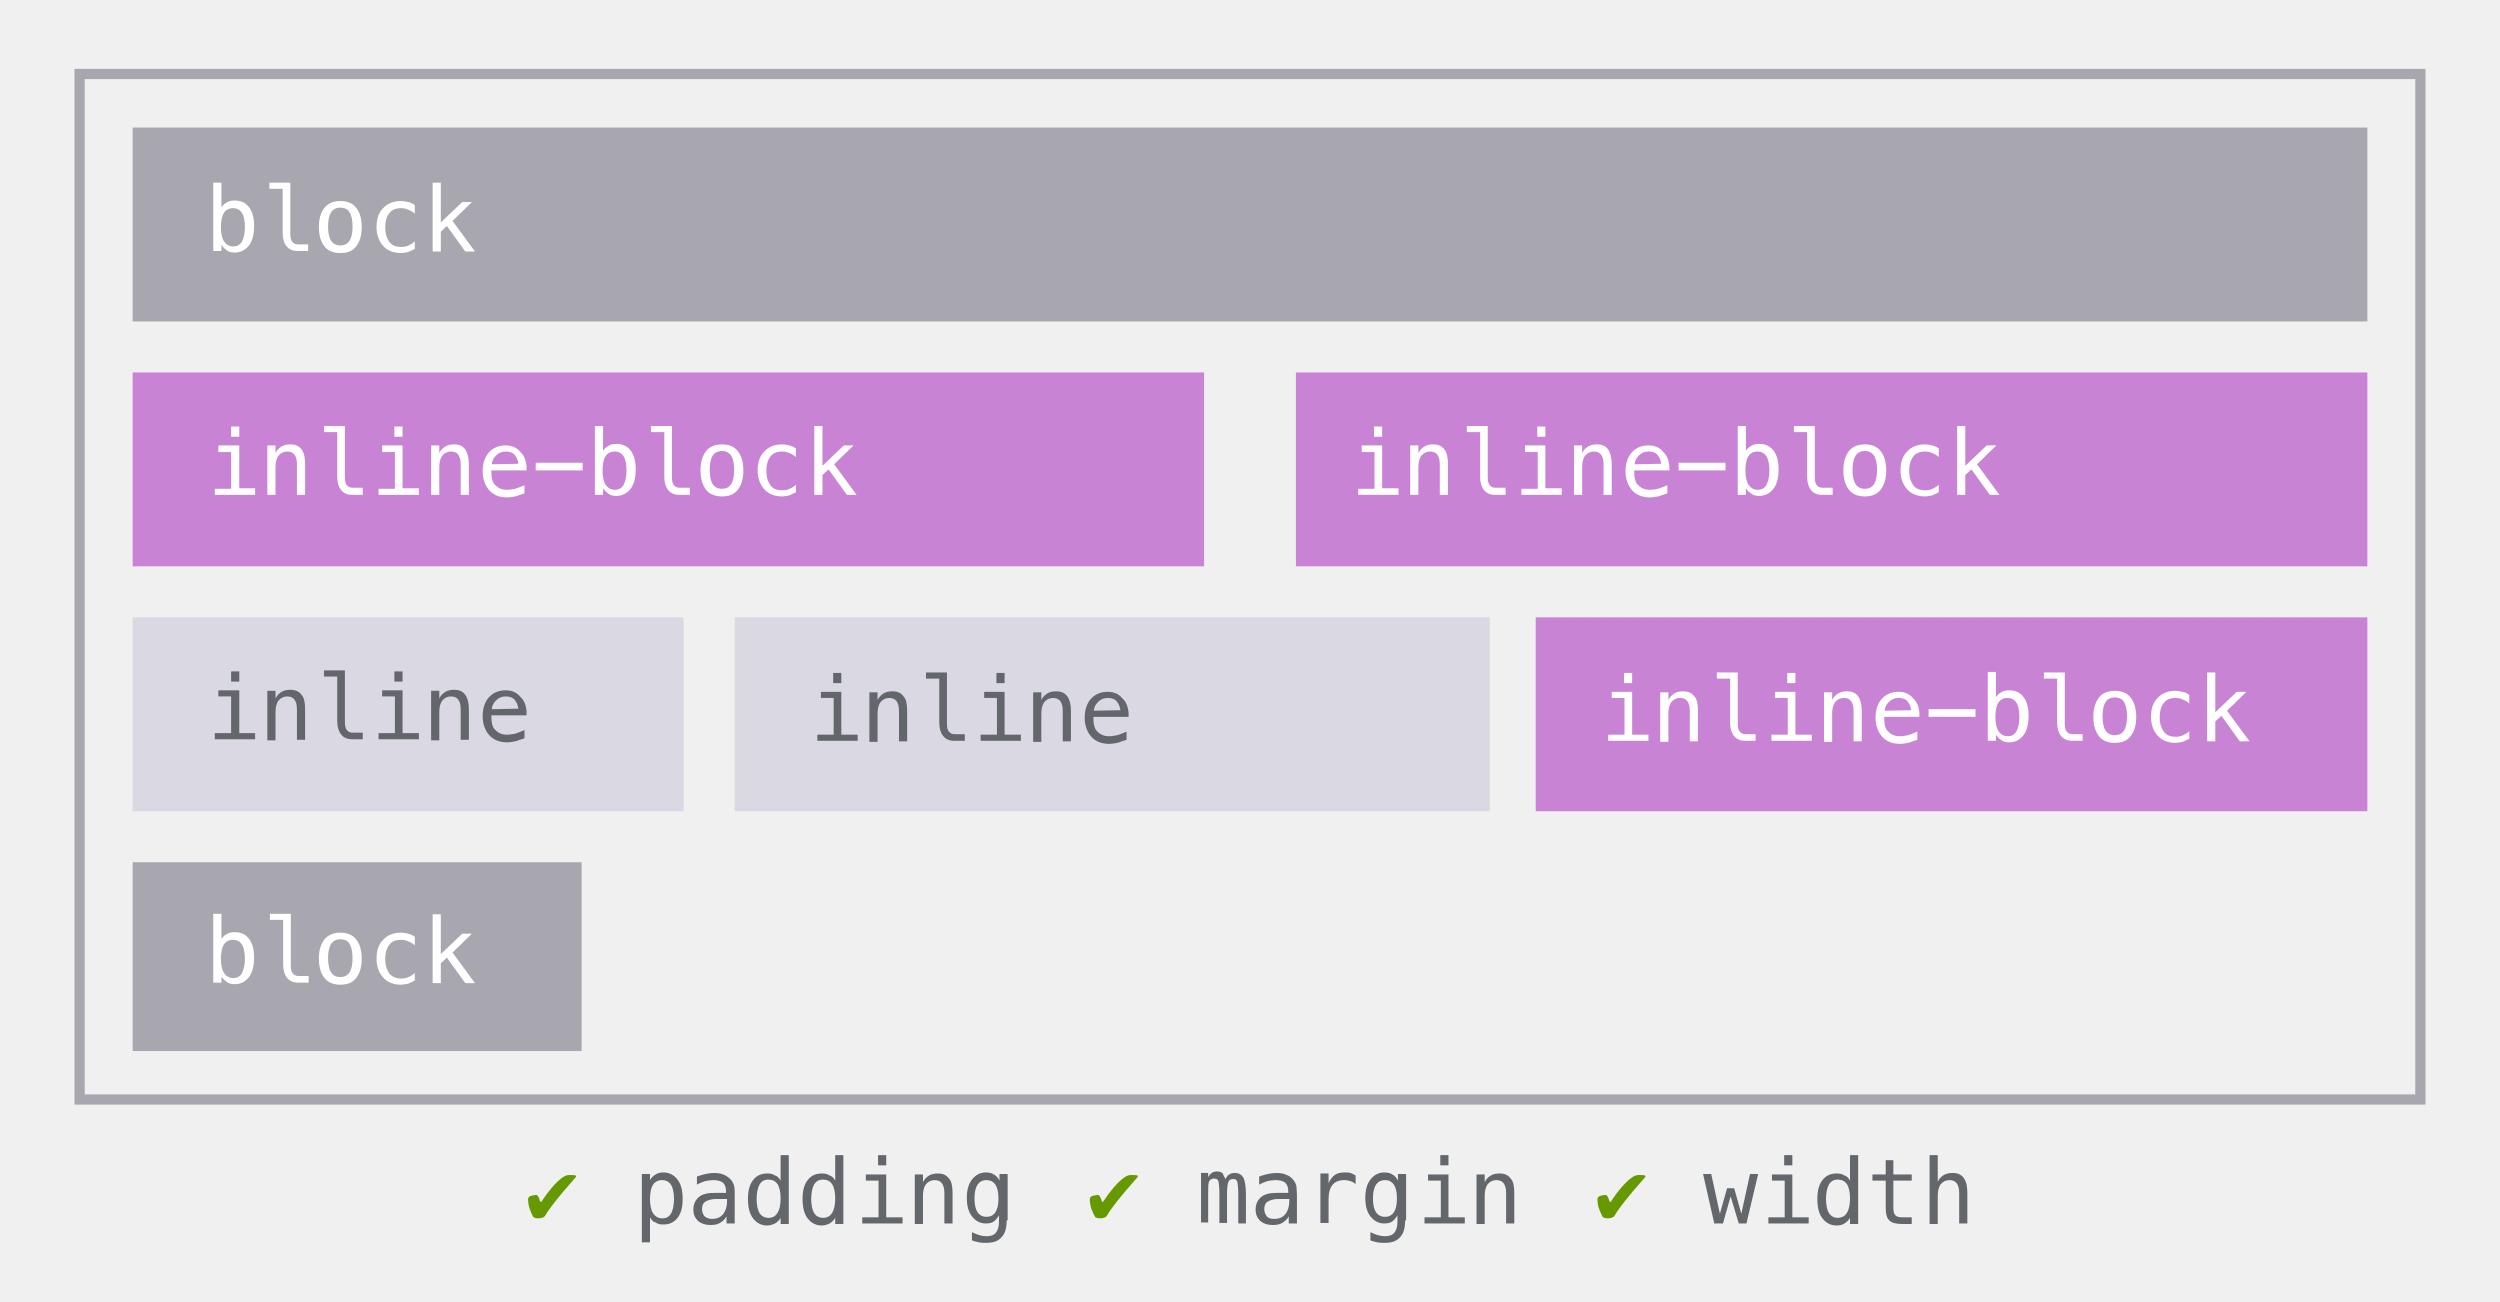
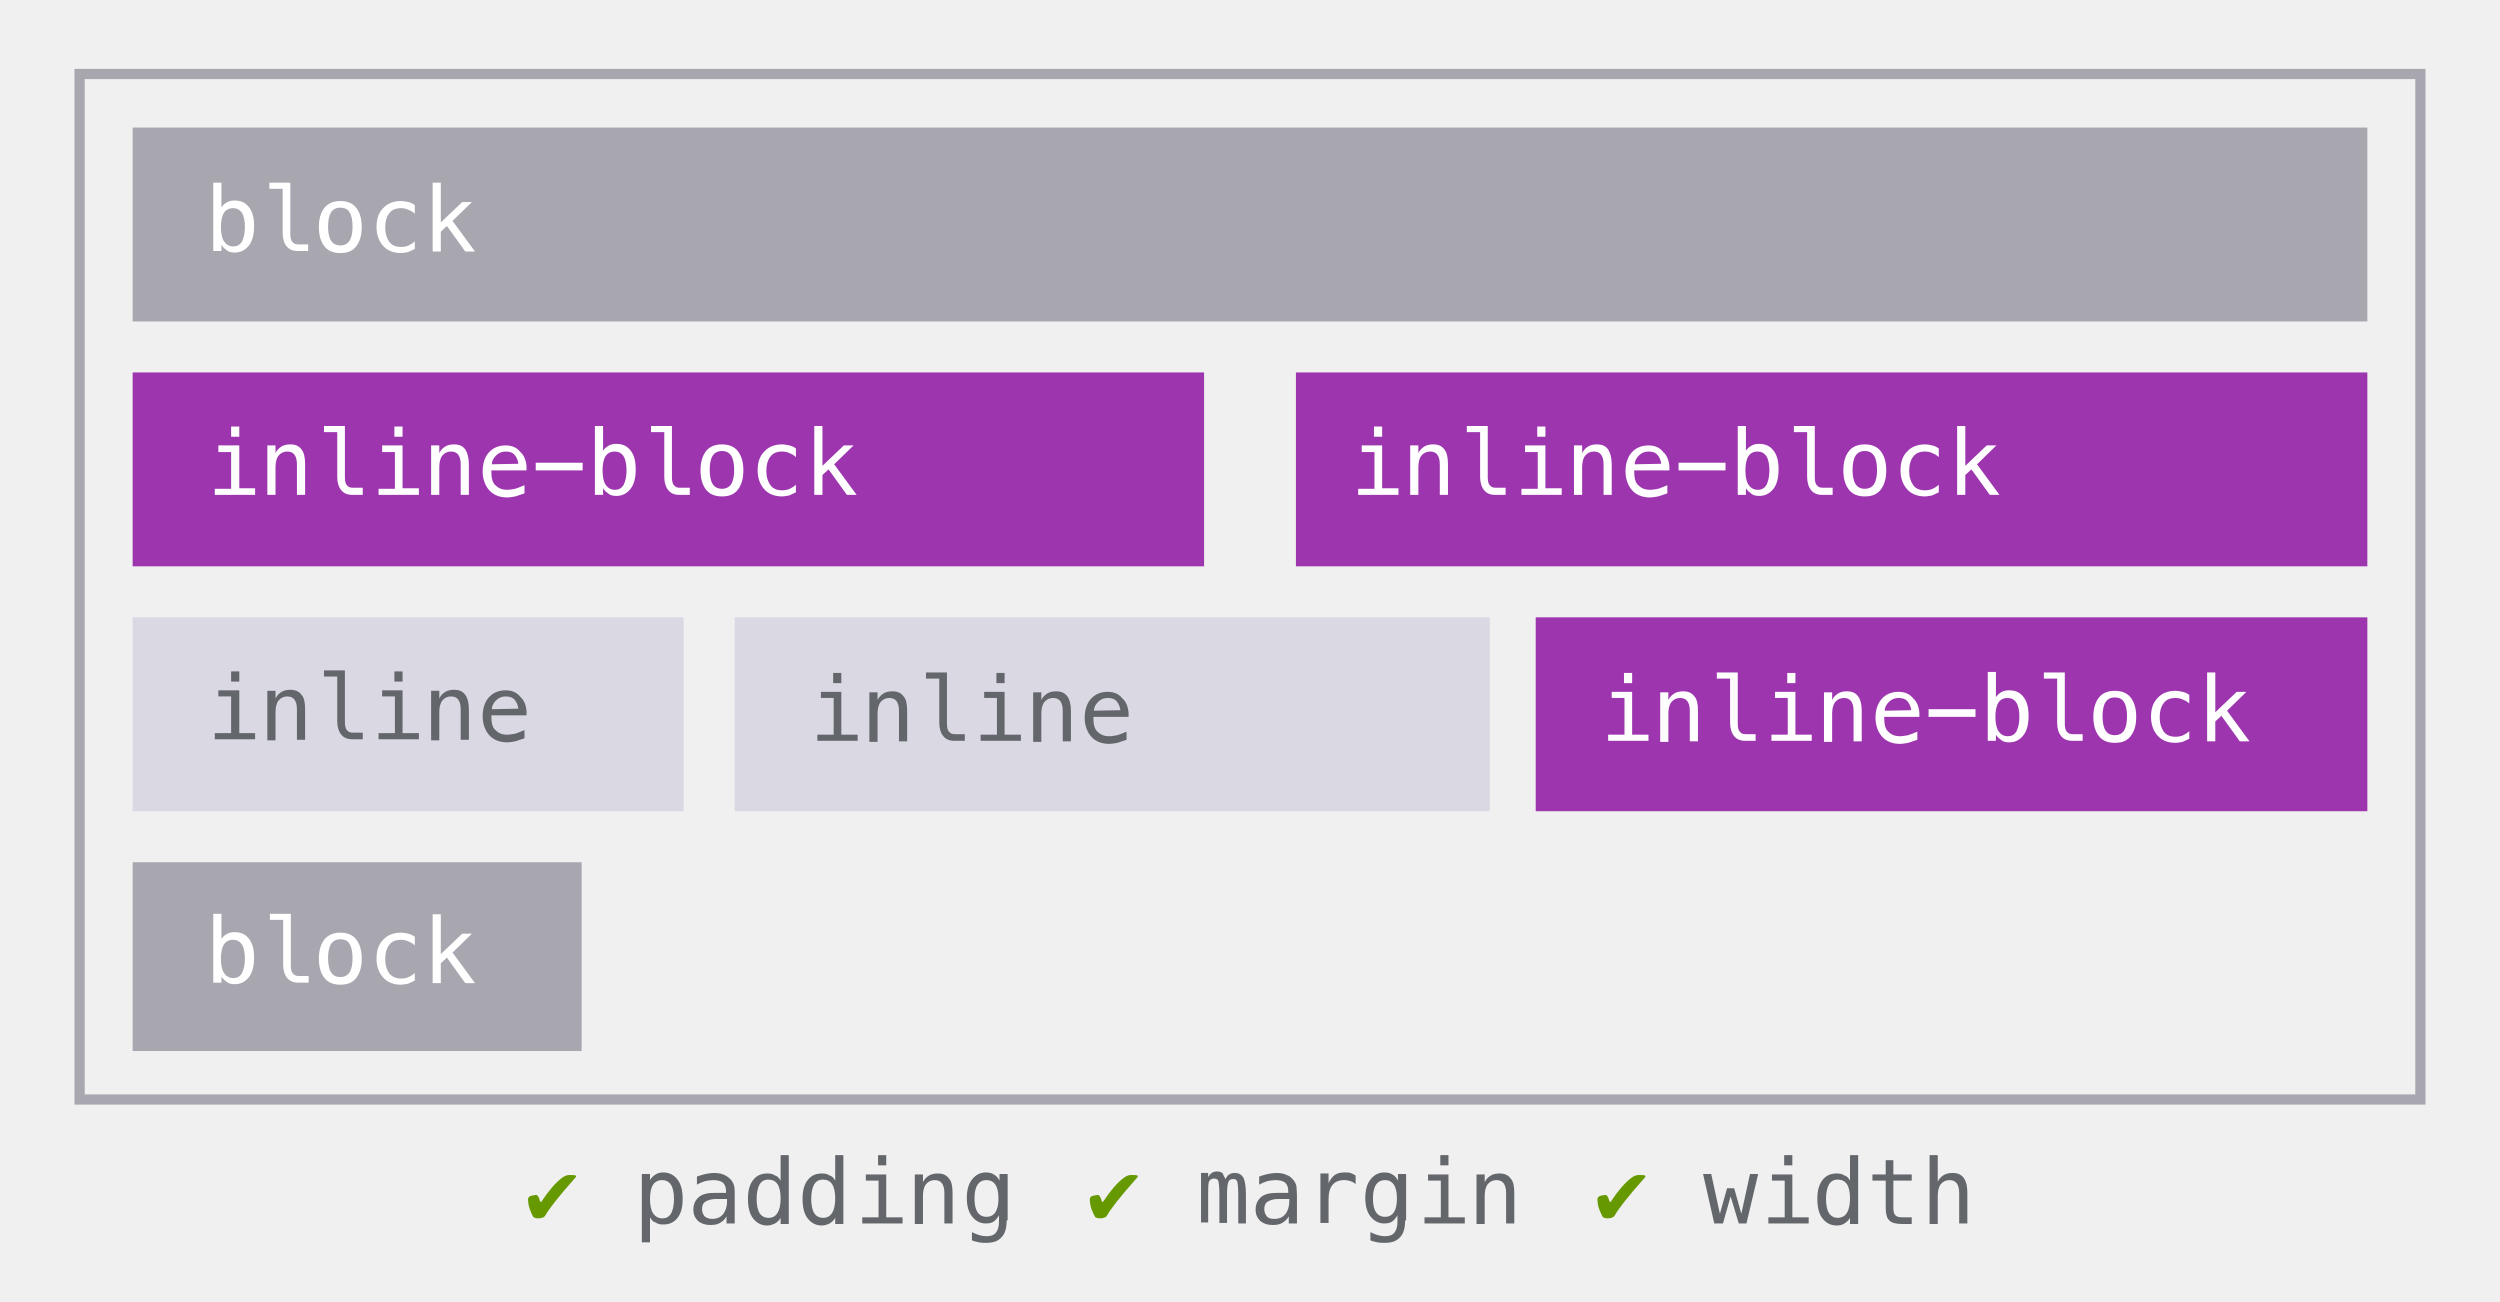
<svg xmlns="http://www.w3.org/2000/svg" width="490" height="255" viewBox="0 0 490 255">
-   <style type="text/css">.st0{fill:none;stroke:#A8A6AF;stroke-width:2;stroke-miterlimit:10;} .st1{fill:#9D35AF;} .st2{fill:#FFFFFF;} .st3{fill:#669900;} .st4{fill:#63666A;} .st5{fill:#FF3333;} .st6{fill:#672373;} .st7{fill:#D9D8E3;} .st8{fill:#A8A6AF;} .st9{fill:#C883D4;}</style>
+   <style type="text/css">.st0{fill:none;stroke:#A8A6AF;stroke-width:2;stroke-miterlimit:10;} .st1{fill:#C883D4;} .st2{fill:#FFFFFF;} .st3{fill:#669900;} .st4{fill:#63666A;} .st5{fill:#FF3333;} .st6{fill:#672373;} .st7{fill:#D9D8E3;} .st8{fill:#A8A6AF;} .st9{fill:#9D35AF;}</style>
  <path class="st3" d="M105.1 234.2c.2 0 .3.2.5.5.2.6.3.9.4.9.1 0 .1-.1.2-.2 1.4-2.1 2.7-3.6 3.9-4.5.5-.4 1-.6 1.5-.6.6 0 1 0 1.2.1.1 0 .1.1.1.2s-.1.2-.2.3c-3.3 3.7-5.2 6.2-5.8 7.3-.2.4-.7.6-1.5.6-.3 0-.5-.1-.8-.2-.1-.1-.3-.4-.6-1.2-.4-.9-.5-1.7-.5-2.4 0-.2.2-.5.5-.6.5-.1.9-.2 1.1-.2z" />
  <path class="st4" d="M127.4 238.6v4.9h-1.6v-13.4h1.6v1.2c.3-.5.6-.8 1.1-1.1.4-.3 1-.4 1.5-.4 1.2 0 2.1.5 2.8 1.4s1 2.2 1 3.8c0 1.6-.3 2.8-1 3.7s-1.6 1.3-2.8 1.3c-.6 0-1.1-.1-1.5-.4-.5-.1-.8-.5-1.1-1zm4.7-3.6c0-1.2-.2-2.2-.6-2.8-.4-.6-1-.9-1.7-.9-.8 0-1.4.3-1.8.9s-.6 1.6-.6 2.8c0 1.2.2 2.2.6 2.8.4.6 1 1 1.8 1s1.3-.3 1.7-.9c.4-.7.6-1.7.6-2.9zM144 234.3v5.5h-1.6v-1.4c-.3.6-.8 1-1.3 1.3-.5.3-1.1.4-1.9.4-1 0-1.8-.3-2.4-.8-.6-.6-.9-1.3-.9-2.2 0-1.1.4-1.9 1.1-2.5.7-.6 1.8-.8 3.2-.8h2.1v-.3c0-.8-.2-1.3-.6-1.7-.4-.3-1-.5-1.9-.5-.5 0-1.1.1-1.6.2-.6.2-1.1.4-1.6.7v-1.6c.6-.2 1.2-.4 1.7-.5.5-.1 1.1-.2 1.6-.2.8 0 1.5.1 2.1.4s1 .6 1.4 1.1c.2.3.4.6.5 1.1.1.3.1 1 .1 1.8zm-3.1.7h-.5c-.9 0-1.6.2-2.1.5s-.7.8-.7 1.5c0 .6.2 1 .5 1.4.4.3.8.5 1.5.5.9 0 1.6-.3 2.1-.9s.8-1.5.8-2.5v-.5h-1.6zM153 231.4v-5h1.6v13.5h-1.6v-1.2c-.3.5-.6.8-1.1 1.1-.4.2-1 .4-1.5.4-1.2 0-2.1-.5-2.8-1.4s-1-2.2-1-3.8c0-1.6.3-2.8 1-3.7.7-.9 1.6-1.3 2.8-1.3.6 0 1.1.1 1.5.4.5.1.8.5 1.1 1zm-4.7 3.6c0 1.2.2 2.2.6 2.8.4.6 1 .9 1.7.9.8 0 1.4-.3 1.8-1 .4-.6.6-1.6.6-2.8 0-1.2-.2-2.2-.6-2.8s-1-.9-1.8-.9-1.3.3-1.7.9c-.4.7-.6 1.7-.6 2.9zM163.7 231.4v-5h1.6v13.5h-1.6v-1.2c-.3.5-.6.8-1.1 1.1-.4.2-1 .4-1.5.4-1.2 0-2.1-.5-2.8-1.4s-1-2.2-1-3.8c0-1.6.3-2.8 1-3.7.7-.9 1.6-1.3 2.8-1.3.6 0 1.1.1 1.5.4.5.1.8.5 1.1 1zm-4.7 3.6c0 1.2.2 2.2.6 2.8.4.6 1 .9 1.7.9.8 0 1.4-.3 1.8-1 .4-.6.6-1.6.6-2.8 0-1.2-.2-2.2-.6-2.8s-1-.9-1.8-.9-1.3.3-1.7.9c-.4.7-.6 1.7-.6 2.9zM169.6 230.2h4.1v8.4h3.2v1.2h-7.9v-1.2h3.2v-7.2h-2.5v-1.2zm2.5-3.8h1.6v2h-1.6v-2zM186.7 233.8v6h-1.6v-6c0-.9-.2-1.5-.5-1.9s-.8-.6-1.4-.6c-.7 0-1.3.3-1.7.8-.4.5-.6 1.3-.6 2.3v5.5h-1.6v-9.7h1.6v1.5c.3-.6.7-1 1.2-1.3.5-.3 1.1-.4 1.7-.4 1 0 1.7.3 2.2 1 .5.5.7 1.5.7 2.8zM197.3 239.2c0 1.5-.3 2.6-1 3.3-.7.8-1.7 1.1-3 1.1-.4 0-.9 0-1.4-.1s-1-.2-1.4-.4v-1.6c.6.3 1.1.5 1.5.6s.9.2 1.3.2c.9 0 1.5-.2 1.9-.7.4-.5.6-1.2.6-2.2v-1.2c-.3.5-.6.9-1 1.2s-1 .4-1.6.4c-1.1 0-2-.5-2.7-1.4-.7-.9-1-2.1-1-3.6s.3-2.7 1-3.6 1.6-1.4 2.7-1.4c.6 0 1.2.1 1.6.4.4.2.8.6 1.1 1.2v-1.3h1.6v9.1zm-1.6-4.3c0-1.2-.2-2.1-.6-2.7-.4-.6-1-.9-1.7-.9-.8 0-1.4.3-1.8.9-.4.6-.6 1.5-.6 2.7s.2 2.1.6 2.7c.4.6 1 .9 1.8.9.7 0 1.3-.3 1.7-.9.4-.6.6-1.5.6-2.7z" />
  <path class="st3" d="M215.2 234.2c.2 0 .3.2.5.5.2.6.3.9.4.9.1 0 .1-.1.2-.2 1.4-2.1 2.7-3.6 3.9-4.5.5-.4 1-.6 1.5-.6.6 0 1 0 1.2.1.1 0 .1.1.1.2s-.1.2-.2.3c-3.3 3.7-5.2 6.2-5.8 7.3-.2.4-.7.6-1.5.6-.3 0-.5-.1-.8-.2-.1-.1-.3-.5-.6-1.2-.4-.9-.5-1.7-.5-2.4 0-.2.2-.5.5-.6.5-.1.9-.2 1.1-.2z" />
  <path class="st4" d="M240.2 231.1c.2-.4.4-.7.7-.9s.7-.3 1.1-.3c.8 0 1.3.3 1.7.9.3.6.5 1.7.5 3.4v5.6h-1.5v-5.6c0-1.4-.1-2.2-.2-2.6s-.4-.5-.8-.5c-.5 0-.8.2-.9.5-.2.4-.3 1.2-.3 2.5v5.6h-1.5v-5.6c0-1.4-.1-2.2-.2-2.6s-.5-.5-.9-.5-.7.2-.9.5c-.2.4-.2 1.2-.2 2.5v5.6h-1.4v-9.7h1.4v.8c.2-.3.4-.6.7-.8.3-.2.6-.3 1-.3s.8.1 1.1.3c.2.5.4.8.6 1.2zM254.2 234.3v5.5h-1.6v-1.4c-.3.6-.8 1-1.3 1.3-.5.3-1.1.4-1.9.4-1 0-1.8-.3-2.4-.8-.6-.6-.9-1.3-.9-2.2 0-1.1.4-1.9 1.1-2.5.7-.6 1.8-.8 3.2-.8h2.1v-.3c0-.8-.2-1.3-.6-1.7-.4-.3-1-.5-1.9-.5-.5 0-1.1.1-1.6.2-.6.2-1.1.4-1.6.7v-1.6c.6-.2 1.2-.4 1.7-.5s1.1-.2 1.6-.2c.8 0 1.5.1 2.1.4.6.2 1 .6 1.4 1.1.2.3.4.6.5 1.1 0 .3.1 1 .1 1.8zm-3.1.7h-.5c-.9 0-1.6.2-2.1.5s-.7.8-.7 1.5c0 .6.2 1 .5 1.4s.8.5 1.5.5c.9 0 1.6-.3 2.1-.9.5-.6.8-1.5.8-2.5v-.5h-1.6zM265.7 232.1c-.3-.3-.7-.5-1-.6-.4-.1-.7-.2-1.2-.2-1 0-1.8.3-2.3.9s-.8 1.5-.8 2.7v4.8h-1.6v-9.7h1.6v1.9c.3-.7.7-1.2 1.2-1.6.6-.4 1.2-.5 2-.5.4 0 .8 0 1.1.1.3.1.7.3 1 .5v1.7zM275.4 239.2c0 1.5-.3 2.6-1 3.3-.7.8-1.7 1.1-3 1.1-.4 0-.9 0-1.4-.1-.5-.1-1-.2-1.4-.4v-1.6c.6.3 1.1.5 1.5.6s.9.2 1.3.2c.9 0 1.5-.2 1.9-.7s.6-1.2.6-2.2v-1.2c-.3.5-.6.9-1 1.2-.4.3-1 .4-1.6.4-1.1 0-2-.5-2.7-1.4-.7-.9-1-2.1-1-3.6s.3-2.7 1-3.6c.7-.9 1.6-1.4 2.7-1.4.6 0 1.2.1 1.6.4.4.2.8.6 1.1 1.2v-1.3h1.6v9.1zm-1.6-4.3c0-1.2-.2-2.1-.6-2.7-.4-.6-1-.9-1.7-.9-.8 0-1.4.3-1.8.9-.4.6-.6 1.5-.6 2.7s.2 2.1.6 2.7c.4.6 1 .9 1.8.9.7 0 1.3-.3 1.7-.9.4-.6.6-1.5.6-2.7zM279.8 230.2h4.1v8.4h3.2v1.2h-7.9v-1.2h3.2v-7.2h-2.5v-1.2zm2.5-3.8h1.6v2h-1.6v-2zM296.8 233.8v6h-1.6v-6c0-.9-.2-1.5-.5-1.9-.3-.4-.8-.6-1.4-.6-.7 0-1.3.3-1.7.8s-.6 1.3-.6 2.3v5.5h-1.6v-9.7h1.6v1.5c.3-.6.7-1 1.2-1.3.5-.3 1.1-.4 1.7-.4 1 0 1.7.3 2.2 1 .5.5.7 1.5.7 2.8z" />
  <path class="st3" d="M314.7 234.2c.2 0 .3.2.5.5.2.6.3.9.4.9.1 0 .1-.1.2-.2 1.4-2.1 2.7-3.6 3.9-4.5.5-.4 1-.6 1.5-.6.6 0 1 0 1.2.1.1 0 .1.1.1.2s-.1.2-.2.3c-3.3 3.7-5.2 6.2-5.8 7.3-.2.4-.7.6-1.5.6-.3 0-.5-.1-.8-.2-.1-.1-.3-.5-.6-1.2-.4-.9-.5-1.7-.5-2.4 0-.2.2-.5.5-.6.5-.1.8-.2 1.1-.2z" />
  <path class="st4" d="M333.8 230.1h1.6l1.7 7.8 1.4-5h1.4l1.4 5 1.7-7.8h1.6l-2.3 9.7h-1.5l-1.6-5.3-1.5 5.3h-1.7l-2.2-9.7zM347.2 230.2h4.1v8.4h3.2v1.2h-7.9v-1.2h3.2v-7.2h-2.5v-1.2zm2.5-3.8h1.6v2h-1.6v-2zM362.6 231.4v-5h1.6v13.5h-1.6v-1.2c-.3.5-.6.8-1.1 1.1-.4.3-1 .4-1.5.4-1.2 0-2.1-.5-2.8-1.4-.7-.9-1-2.2-1-3.8 0-1.6.3-2.8 1-3.7.7-.9 1.6-1.3 2.8-1.3.6 0 1.1.1 1.5.4.5.1.8.5 1.1 1zm-4.7 3.6c0 1.2.2 2.2.6 2.8.4.6 1 .9 1.7.9s1.4-.3 1.8-1c.4-.6.6-1.6.6-2.8 0-1.2-.2-2.2-.6-2.8s-1-.9-1.8-.9-1.3.3-1.7.9c-.4.7-.6 1.7-.6 2.9zM371.1 227.4v2.8h3.6v1.2h-3.6v5.3c0 .7.1 1.2.4 1.5s.7.4 1.4.4h1.8v1.3h-1.9c-1.2 0-2-.2-2.5-.7-.5-.5-.7-1.3-.7-2.5v-5.3h-2.6v-1.2h2.6v-2.8h1.5zM385.6 233.8v6h-1.6v-6c0-.9-.2-1.5-.5-1.9-.3-.4-.8-.6-1.4-.6-.7 0-1.3.3-1.7.8s-.6 1.3-.6 2.3v5.5h-1.6v-13.5h1.6v5.2c.3-.6.7-1 1.2-1.3s1.1-.4 1.7-.4c1 0 1.7.3 2.2 1s.7 1.6.7 2.9z" />
  <path class="st0" d="M15.6 14.5h458.8v201h-458.8z" />
  <path class="st8" d="M26 25h438v38h-438z" />
  <path class="st2" d="M43.3 40.8c.3-.5.6-.8 1.1-1.1s1-.4 1.6-.4c1.2 0 2.1.4 2.8 1.3.7.9 1 2.1 1 3.7s-.3 2.9-1 3.8c-.7.9-1.6 1.4-2.8 1.4-.6 0-1.1-.1-1.5-.4s-.8-.6-1.1-1.1v1.2h-1.6v-13.4h1.6v5zm4.7 3.7c0-1.2-.2-2.2-.6-2.8-.4-.6-1-.9-1.7-.9-.8 0-1.4.3-1.8.9s-.6 1.6-.6 2.8c0 1.2.2 2.2.6 2.8.4.6 1 1 1.8 1s1.3-.3 1.7-.9c.4-.8.6-1.7.6-2.9zM56.9 45.8c0 .7.1 1.3.4 1.6.3.4.7.5 1.2.5h1.9v1.3h-2c-1 0-1.7-.3-2.2-.9-.5-.6-.8-1.5-.8-2.6v-8.7h-2.6v-1.2h4.1v10zM66.7 39.4c1.3 0 2.4.4 3.1 1.3.7.9 1.1 2.1 1.1 3.8 0 1.7-.4 2.9-1.1 3.8-.7.9-1.7 1.3-3.1 1.3-1.3 0-2.4-.4-3.1-1.3-.7-.9-1.1-2.1-1.1-3.8 0-1.7.4-2.9 1.1-3.8.8-.9 1.8-1.3 3.1-1.3zm0 1.3c-.8 0-1.4.3-1.8.9-.4.6-.6 1.6-.6 2.8 0 1.2.2 2.2.6 2.8.4.6 1 .9 1.8.9s1.4-.3 1.8-.9c.4-.6.6-1.6.6-2.8 0-1.2-.2-2.2-.6-2.8-.3-.6-1-.9-1.8-.9zM81.3 48.8l-1.3.6s-.9.2-1.4.2c-1.5 0-2.7-.5-3.5-1.4-.8-.9-1.3-2.1-1.3-3.7s.4-2.8 1.3-3.7c.8-.9 2-1.4 3.5-1.4.5 0 .9.1 1.4.2s.9.3 1.3.6v1.7c-.4-.4-.8-.6-1.3-.8-.4-.2-.9-.3-1.4-.3-1 0-1.8.3-2.3 1-.5.6-.8 1.6-.8 2.8 0 1.2.3 2.1.8 2.8s1.3 1 2.3 1c.6 0 1.1-.1 1.5-.3.4-.2.8-.4 1.2-.8v1.5zM84.8 35.8h1.6v7.8l4.2-4h1.9l-3.8 3.7 4.4 6h-1.9l-3.6-5-1.2 1.1v3.9h-1.6v-13.5z" />
  <path class="st7" d="M144 121h148v38h-148z" />
  <path class="st4" d="M160.8 135.6h4.1v8.4h3.2v1.2h-7.9v-1.2h3.2v-7.2h-2.5v-1.2zm2.5-3.7h1.6v2h-1.6v-2zM177.8 139.3v6h-1.6v-6c0-.9-.2-1.5-.5-1.9-.3-.4-.8-.6-1.4-.6-.7 0-1.3.3-1.7.8-.4.5-.6 1.3-.6 2.3v5.5h-1.6v-9.7h1.6v1.5c.3-.6.7-1 1.2-1.3s1.1-.4 1.7-.4c1 0 1.7.3 2.2 1 .5.5.7 1.5.7 2.8zM185.6 141.8c0 .7.1 1.3.4 1.6.3.4.7.5 1.2.5h1.9v1.3h-2c-1 0-1.7-.3-2.2-.9-.5-.6-.8-1.5-.8-2.6v-8.7h-2.6v-1.2h4.1v10zM192.8 135.6h4.1v8.4h3.2v1.2h-7.9v-1.2h3.2v-7.2h-2.5v-1.2zm2.5-3.7h1.6v2h-1.6v-2zM209.9 139.3v6h-1.6v-6c0-.9-.2-1.5-.5-1.9-.3-.4-.8-.6-1.4-.6-.7 0-1.3.3-1.7.8-.4.5-.6 1.3-.6 2.3v5.5h-1.6v-9.7h1.6v1.5c.3-.6.7-1 1.2-1.3s1.1-.4 1.7-.4c1 0 1.7.3 2.2 1 .4.5.7 1.5.7 2.8zM221.2 139.7v.8h-6.9v.1c0 1.3.2 2.3.8 2.8.6.6 1.3.9 2.3.9.5 0 1-.1 1.6-.2.6-.2 1.1-.4 1.8-.7v1.6l-1.8.6c-.6.1-1.1.2-1.6.2-1.5 0-2.7-.5-3.5-1.4-.8-.9-1.3-2.2-1.3-3.7s.4-2.8 1.2-3.7c.8-.9 1.9-1.4 3.3-1.4 1.2 0 2.2.4 2.9 1.3.7.6 1.1 1.6 1.2 2.8zm-1.6-.5c-.1-.7-.3-1.2-.7-1.7-.4-.5-1-.7-1.8-.7s-1.4.3-1.9.8-.8 1.1-.8 1.7l5.2-.1z" />
  <path class="st9" d="M301 121h163v38h-163z" />
  <path class="st2" d="M315.8 135.6h4.1v8.4h3.2v1.2h-7.9v-1.2h3.2v-7.2h-2.5v-1.2zm2.5-3.7h1.6v2h-1.6v-2zM332.8 139.3v6h-1.6v-6c0-.9-.2-1.5-.5-1.9-.3-.4-.8-.6-1.4-.6-.7 0-1.3.3-1.7.8-.4.5-.6 1.3-.6 2.3v5.5h-1.6v-9.7h1.6v1.5c.3-.6.7-1 1.2-1.3s1.1-.4 1.7-.4c1 0 1.7.3 2.2 1 .5.5.7 1.5.7 2.8zM340.6 141.8c0 .7.1 1.3.4 1.6.3.4.7.5 1.2.5h1.9v1.3h-2c-1 0-1.7-.3-2.2-.9-.5-.6-.8-1.5-.8-2.6v-8.7h-2.6v-1.2h4.1v10zM347.8 135.6h4.1v8.4h3.2v1.2h-7.9v-1.2h3.2v-7.2h-2.5v-1.2zm2.5-3.7h1.6v2h-1.6v-2zM364.9 139.3v6h-1.6v-6c0-.9-.2-1.5-.5-1.9-.3-.4-.8-.6-1.4-.6-.7 0-1.3.3-1.7.8-.4.5-.6 1.3-.6 2.3v5.5h-1.6v-9.7h1.6v1.5c.3-.6.7-1 1.2-1.3s1.1-.4 1.7-.4c1 0 1.7.3 2.2 1 .4.5.7 1.5.7 2.8zM376.2 139.7v.8h-6.9v.1c0 1.3.2 2.3.8 2.8.6.6 1.3.9 2.3.9.5 0 1-.1 1.6-.2.6-.2 1.1-.4 1.8-.7v1.6l-1.8.6c-.6.1-1.1.2-1.6.2-1.5 0-2.7-.5-3.5-1.4-.8-.9-1.3-2.2-1.3-3.7s.4-2.8 1.2-3.7c.8-.9 1.9-1.4 3.3-1.4 1.2 0 2.2.4 2.9 1.3.7.6 1.1 1.6 1.2 2.8zm-1.6-.5c-.1-.7-.3-1.2-.7-1.7-.4-.5-1-.7-1.8-.7s-1.4.3-1.9.8-.8 1.1-.8 1.7l5.2-.1zM378 139h9.2v1.5h-9.2v-1.5zM391.1 136.8c.3-.5.6-.8 1.1-1.1s1-.4 1.6-.4c1.2 0 2.1.4 2.8 1.3.7.9 1 2.1 1 3.7s-.3 2.9-1 3.8c-.7.9-1.6 1.4-2.8 1.4-.6 0-1.1-.1-1.5-.4s-.8-.6-1.1-1.1v1.2h-1.6v-13.5h1.6v5.1zm4.7 3.7c0-1.2-.2-2.2-.6-2.8-.4-.6-1-.9-1.7-.9-.8 0-1.4.3-1.8.9s-.6 1.6-.6 2.8c0 1.2.2 2.2.6 2.8.4.6 1 1 1.8 1s1.3-.3 1.7-.9c.4-.8.6-1.7.6-2.9zM404.7 141.8c0 .7.1 1.3.4 1.6.3.4.7.5 1.2.5h1.9v1.3h-2c-1 0-1.7-.3-2.2-.9-.5-.6-.8-1.5-.8-2.6v-8.7h-2.6v-1.2h4.1v10zM414.5 135.4c1.3 0 2.4.4 3.1 1.3.7.9 1.1 2.1 1.1 3.8 0 1.7-.4 2.9-1.1 3.8-.7.9-1.7 1.3-3.1 1.3-1.3 0-2.4-.4-3.1-1.3-.7-.9-1.1-2.1-1.1-3.8 0-1.7.4-2.9 1.1-3.8.7-.9 1.8-1.3 3.1-1.3zm0 1.3c-.8 0-1.4.3-1.8.9-.4.6-.6 1.6-.6 2.8 0 1.2.2 2.2.6 2.8.4.6 1 .9 1.8.9s1.4-.3 1.8-.9c.4-.6.6-1.6.6-2.8 0-1.2-.2-2.2-.6-2.8-.3-.6-1-.9-1.8-.9zM429.1 144.8l-1.3.6s-.9.2-1.4.2c-1.5 0-2.7-.5-3.5-1.4-.8-.9-1.3-2.1-1.3-3.7s.4-2.8 1.3-3.7c.8-.9 2-1.4 3.5-1.4.5 0 .9.1 1.4.2s.9.3 1.3.6v1.7c-.4-.4-.8-.6-1.3-.8-.4-.2-.9-.3-1.4-.3-1 0-1.8.3-2.3 1-.5.6-.8 1.6-.8 2.8 0 1.2.3 2.1.8 2.8s1.3 1 2.3 1c.6 0 1.1-.1 1.5-.3.4-.2.8-.4 1.2-.8v1.5zM432.6 131.8h1.6v7.8l4.2-4h1.9l-3.8 3.7 4.4 6h-1.9l-3.6-5-1.2 1.1v3.9h-1.6v-13.5z" />
  <path class="st8" d="M26 169h88v37h-88z" />
  <path class="st2" d="M43.3 184.2c.3-.5.6-.8 1.1-1.1s1-.4 1.6-.4c1.2 0 2.1.4 2.8 1.3.7.9 1 2.1 1 3.7s-.3 2.9-1 3.8c-.7.9-1.6 1.4-2.8 1.4-.6 0-1.1-.1-1.5-.4-.4-.3-.8-.6-1.1-1.1v1.2h-1.6v-13.5h1.6v5.1zm4.7 3.7c0-1.2-.2-2.2-.6-2.8-.4-.6-1-.9-1.7-.9-.8 0-1.4.3-1.8.9-.4.6-.6 1.6-.6 2.8 0 1.2.2 2.2.6 2.8.4.6 1 1 1.8 1s1.3-.3 1.7-.9c.4-.8.6-1.7.6-2.9zM57 189.2c0 .7.1 1.3.4 1.6.3.4.7.5 1.2.5h1.9v1.3h-2c-1 0-1.7-.3-2.2-.9-.5-.6-.8-1.5-.8-2.6v-8.8h-2.6v-1.2h4.1v10.1zM66.7 182.8c1.3 0 2.4.4 3.1 1.3.7.9 1.1 2.1 1.1 3.8 0 1.7-.4 2.9-1.1 3.8-.7.9-1.7 1.3-3.1 1.3-1.3 0-2.4-.4-3.1-1.3-.7-.9-1.1-2.1-1.1-3.8 0-1.7.4-2.9 1.1-3.8.8-.9 1.8-1.3 3.1-1.3zm0 1.3c-.8 0-1.4.3-1.8.9-.4.6-.6 1.6-.6 2.8 0 1.2.2 2.2.6 2.8.4.6 1 .9 1.8.9s1.4-.3 1.8-.9c.4-.6.6-1.6.6-2.8 0-1.2-.2-2.2-.6-2.8-.3-.6-.9-.9-1.8-.9zM81.3 192.2l-1.3.6s-1 .2-1.4.2c-1.5 0-2.7-.5-3.5-1.4-.8-.9-1.3-2.1-1.3-3.7s.4-2.8 1.3-3.7c.8-.9 2-1.4 3.5-1.4.5 0 .9.1 1.4.2.4.1.9.3 1.3.6v1.7c-.4-.4-.8-.6-1.3-.8-.4-.2-.9-.3-1.4-.3-1 0-1.8.3-2.3 1-.5.6-.8 1.6-.8 2.8 0 1.2.3 2.1.8 2.8.5.6 1.3 1 2.3 1 .6 0 1.1-.1 1.5-.3.4-.2.8-.4 1.2-.8v1.5zM84.8 179.2h1.6v7.8l4.2-4h1.9l-3.8 3.7 4.4 6h-1.9l-3.6-5-1.2 1.1v3.9h-1.6v-13.5z" />
  <path class="st7" d="M26 121h108v38h-108z" />
  <path class="st4" d="M42.8 135.3h4.1v8.4h3.1v1.2h-7.9v-1.2h3.2v-7.2h-2.5v-1.2zm2.5-3.7h1.6v2h-1.6v-2zM59.8 139v6h-1.6v-6c0-.9-.2-1.5-.5-1.9-.3-.4-.8-.6-1.4-.6-.7 0-1.3.3-1.7.8-.4.5-.6 1.3-.6 2.3v5.5h-1.6v-9.7h1.6v1.5c.3-.6.7-1 1.2-1.3s1.1-.4 1.7-.4c1 0 1.7.3 2.2 1 .5.5.7 1.5.7 2.8zM67.6 141.5c0 .7.1 1.3.4 1.6.3.4.7.5 1.2.5h1.9v1.3h-2c-1 0-1.7-.3-2.2-.9-.5-.6-.8-1.5-.8-2.6v-8.8h-2.6v-1.2h4.1v10.1zM74.8 135.3h4.1v8.4h3.2v1.2h-7.9v-1.2h3.2v-7.2h-2.5v-1.2zm2.5-3.7h1.6v2h-1.6v-2zM91.9 139v6h-1.6v-6c0-.9-.2-1.5-.5-1.9-.3-.4-.8-.6-1.4-.6-.7 0-1.3.3-1.7.8-.4.5-.6 1.3-.6 2.3v5.5h-1.6v-9.7h1.6v1.5c.3-.6.7-1 1.2-1.3s1.1-.4 1.7-.4c1 0 1.7.3 2.2 1 .4.5.7 1.5.7 2.8zM103.2 139.4v.8h-6.9v.1c0 1.3.2 2.3.8 2.8.6.6 1.3.9 2.3.9.5 0 1-.1 1.6-.2.6-.2 1.1-.4 1.8-.7v1.6l-1.8.6c-.6.1-1.1.2-1.6.2-1.5 0-2.7-.5-3.5-1.4-.8-.9-1.3-2.2-1.3-3.7s.4-2.8 1.2-3.7c.8-.9 1.9-1.4 3.3-1.4 1.2 0 2.2.4 2.9 1.3.7.6 1.1 1.6 1.2 2.8zm-1.6-.5c-.1-.7-.3-1.2-.7-1.7-.4-.5-1-.7-1.8-.7s-1.4.3-1.9.8-.8 1.1-.8 1.7l5.2-.1z" />
  <path class="st9" d="M26 73h210v38h-210z" />
  <path class="st2" d="M42.8 87.3h4.1v8.4h3.1v1.3h-7.9v-1.2h3.2v-7.2h-2.5v-1.3zm2.5-3.7h1.6v2h-1.6v-2zM59.8 91v6h-1.6v-6c0-.9-.2-1.5-.5-1.9-.3-.4-.8-.6-1.4-.6-.7 0-1.3.3-1.7.8-.4.5-.6 1.3-.6 2.3v5.4h-1.6v-9.7h1.6v1.5c.3-.6.7-1 1.2-1.3s1.1-.4 1.7-.4c1 0 1.7.3 2.2 1 .5.6.7 1.6.7 2.9zM67.6 93.5c0 .7.1 1.3.4 1.6.3.4.7.5 1.2.5h1.9v1.4h-2c-1 0-1.7-.3-2.2-.9-.5-.6-.8-1.5-.8-2.6v-8.8h-2.6v-1.2h4.1v10zM74.8 87.3h4.1v8.4h3.2v1.3h-7.9v-1.2h3.2v-7.2h-2.5v-1.3zm2.5-3.7h1.6v2h-1.6v-2zM91.9 91v6h-1.6v-6c0-.9-.2-1.5-.5-1.9-.3-.4-.8-.6-1.4-.6-.7 0-1.3.3-1.7.8-.4.5-.6 1.3-.6 2.3v5.4h-1.6v-9.7h1.6v1.5c.3-.6.7-1 1.2-1.3s1.1-.4 1.7-.4c1 0 1.7.3 2.2 1 .4.6.7 1.6.7 2.9zM103.2 91.4v.8h-6.9v.1c0 1.3.2 2.3.8 2.8.6.6 1.3.9 2.3.9.5 0 1-.1 1.6-.2.6-.2 1.1-.4 1.8-.7v1.6l-1.8.6c-.6.1-1.1.2-1.6.2-1.5 0-2.7-.5-3.5-1.4-.8-.9-1.3-2.2-1.3-3.7s.4-2.8 1.2-3.7c.8-.9 1.9-1.4 3.3-1.4 1.2 0 2.2.4 2.9 1.3.7.6 1.1 1.6 1.2 2.8zm-1.6-.5c-.1-.7-.3-1.2-.7-1.7-.4-.5-1-.7-1.8-.7s-1.4.3-1.9.8-.8 1.1-.8 1.7l5.2-.1zM105 90.7h9.2v1.5h-9.2v-1.5zM118.1 88.5c.3-.5.6-.8 1.1-1.1s1-.4 1.6-.4c1.2 0 2.1.4 2.8 1.3.7.9 1 2.1 1 3.7s-.3 2.9-1 3.8c-.7.9-1.6 1.4-2.8 1.4-.6 0-1.1-.1-1.5-.4s-.8-.6-1.1-1.1v1.3h-1.6v-13.5h1.6v5zm4.7 3.7c0-1.2-.2-2.2-.6-2.8-.4-.6-1-.9-1.7-.9-.8 0-1.4.3-1.8.9s-.6 1.6-.6 2.8c0 1.2.2 2.2.6 2.8.4.6 1 1 1.8 1s1.3-.3 1.7-.9c.4-.8.6-1.7.6-2.9zM131.7 93.5c0 .7.1 1.3.4 1.6.3.4.7.5 1.2.5h1.9v1.4h-2c-1 0-1.7-.3-2.2-.9-.5-.6-.8-1.5-.8-2.6v-8.8h-2.6v-1.2h4.1v10zM141.5 87.1c1.3 0 2.4.4 3.1 1.3.7.9 1.1 2.1 1.1 3.8 0 1.7-.4 2.9-1.1 3.8-.7.9-1.7 1.3-3.1 1.3-1.3 0-2.4-.4-3.1-1.3-.7-.9-1.1-2.1-1.1-3.8 0-1.7.4-2.9 1.1-3.8.7-.9 1.8-1.3 3.1-1.3zm0 1.3c-.8 0-1.4.3-1.8.9-.4.6-.6 1.6-.6 2.8 0 1.2.2 2.2.6 2.8.4.6 1 .9 1.8.9s1.4-.3 1.8-.9c.4-.6.6-1.6.6-2.8 0-1.2-.2-2.2-.6-2.8-.4-.6-1-.9-1.8-.9zM156 96.5l-1.3.6s-.9.2-1.4.2c-1.5 0-2.7-.5-3.5-1.4-.8-.9-1.3-2.1-1.3-3.7s.4-2.8 1.3-3.7c.8-.9 2-1.4 3.5-1.4.5 0 .9.1 1.4.2s.9.3 1.3.6v1.7c-.4-.4-.8-.6-1.3-.8-.4-.2-.9-.3-1.4-.3-1 0-1.8.3-2.3 1-.5.6-.8 1.6-.8 2.8 0 1.2.3 2.1.8 2.8s1.3 1 2.3 1c.6 0 1.1-.1 1.5-.3.4-.2.8-.4 1.2-.8v1.5zM159.6 83.5h1.6v7.8l4.2-4h1.9l-3.8 3.7 4.4 6h-1.9l-3.6-5-1.2 1.1v3.9h-1.6v-13.5z" />
  <path class="st9" d="M254 73h210v38h-210z" />
  <path class="st2" d="M266.8 87.3h4.1v8.4h3.2v1.3h-7.9v-1.2h3.2v-7.2h-2.5v-1.3zm2.5-3.7h1.6v2h-1.6v-2zM283.8 91v6h-1.6v-6c0-.9-.2-1.5-.5-1.9-.3-.4-.8-.6-1.4-.6-.7 0-1.3.3-1.7.8-.4.5-.6 1.3-.6 2.3v5.4h-1.6v-9.7h1.6v1.5c.3-.6.7-1 1.2-1.3s1.1-.4 1.7-.4c1 0 1.7.3 2.2 1 .5.6.7 1.6.7 2.9zM291.6 93.5c0 .7.1 1.3.4 1.6.3.4.7.5 1.2.5h1.9v1.4h-2c-1 0-1.7-.3-2.2-.9-.5-.6-.8-1.5-.8-2.6v-8.8h-2.6v-1.2h4.1v10zM298.8 87.3h4.1v8.4h3.2v1.3h-7.9v-1.2h3.2v-7.2h-2.5v-1.3zm2.5-3.7h1.6v2h-1.6v-2zM315.9 91v6h-1.6v-6c0-.9-.2-1.5-.5-1.9-.3-.4-.8-.6-1.4-.6-.7 0-1.3.3-1.7.8-.4.5-.6 1.3-.6 2.3v5.4h-1.6v-9.7h1.6v1.5c.3-.6.7-1 1.2-1.3s1.1-.4 1.7-.4c1 0 1.7.3 2.2 1 .4.6.7 1.6.7 2.9zM327.2 91.4v.8h-6.9v.1c0 1.3.2 2.3.8 2.8.6.6 1.3.9 2.3.9.5 0 1-.1 1.6-.2.6-.2 1.1-.4 1.8-.7v1.6l-1.8.6c-.6.1-1.1.2-1.6.2-1.5 0-2.7-.5-3.5-1.4-.8-.9-1.3-2.2-1.3-3.7s.4-2.8 1.2-3.7c.8-.9 1.9-1.4 3.3-1.4 1.2 0 2.2.4 2.9 1.3.7.6 1.1 1.6 1.2 2.8zm-1.6-.5c-.1-.7-.3-1.2-.7-1.7-.4-.5-1-.7-1.8-.7s-1.4.3-1.9.8-.8 1.1-.8 1.7l5.2-.1zM329 90.7h9.2v1.5h-9.2v-1.5zM342.1 88.5c.3-.5.6-.8 1.1-1.1s1-.4 1.6-.4c1.2 0 2.1.4 2.8 1.3.7.9 1 2.1 1 3.7s-.3 2.9-1 3.8c-.7.9-1.6 1.4-2.8 1.4-.6 0-1.1-.1-1.5-.4s-.8-.6-1.1-1.1v1.3h-1.6v-13.5h1.6v5zm4.7 3.7c0-1.2-.2-2.2-.6-2.8-.4-.6-1-.9-1.7-.9-.8 0-1.4.3-1.8.9s-.6 1.6-.6 2.8c0 1.2.2 2.2.6 2.8.4.6 1 1 1.8 1s1.3-.3 1.7-.9c.4-.8.6-1.7.6-2.9zM355.7 93.5c0 .7.1 1.3.4 1.6.3.4.7.5 1.2.5h1.9v1.4h-2c-1 0-1.7-.3-2.2-.9-.5-.6-.8-1.5-.8-2.6v-8.8h-2.6v-1.2h4.1v10zM365.5 87.1c1.3 0 2.4.4 3.1 1.3.7.9 1.1 2.1 1.1 3.8 0 1.7-.4 2.9-1.1 3.8-.7.9-1.7 1.3-3.1 1.3-1.3 0-2.4-.4-3.1-1.3-.7-.9-1.1-2.1-1.1-3.8 0-1.7.4-2.9 1.1-3.8.7-.9 1.8-1.3 3.1-1.3zm0 1.3c-.8 0-1.4.3-1.8.9-.4.6-.6 1.6-.6 2.8 0 1.2.2 2.2.6 2.8.4.6 1 .9 1.8.9s1.4-.3 1.8-.9c.4-.6.6-1.6.6-2.8 0-1.2-.2-2.2-.6-2.8-.4-.6-1-.9-1.8-.9zM380 96.5l-1.3.6s-.9.2-1.4.2c-1.5 0-2.7-.5-3.5-1.4-.8-.9-1.3-2.1-1.3-3.7s.4-2.8 1.3-3.7c.8-.9 2-1.4 3.5-1.4.5 0 .9.1 1.4.2s.9.3 1.3.6v1.7c-.4-.4-.8-.6-1.3-.8-.4-.2-.9-.3-1.4-.3-1 0-1.8.3-2.3 1-.5.6-.8 1.6-.8 2.8 0 1.2.3 2.1.8 2.8s1.3 1 2.3 1c.6 0 1.1-.1 1.5-.3.4-.2.8-.4 1.2-.8v1.5zM383.6 83.5h1.6v7.8l4.2-4h1.9l-3.8 3.7 4.4 6h-1.9l-3.6-5-1.2 1.1v3.9h-1.6v-13.5z" />
</svg>
